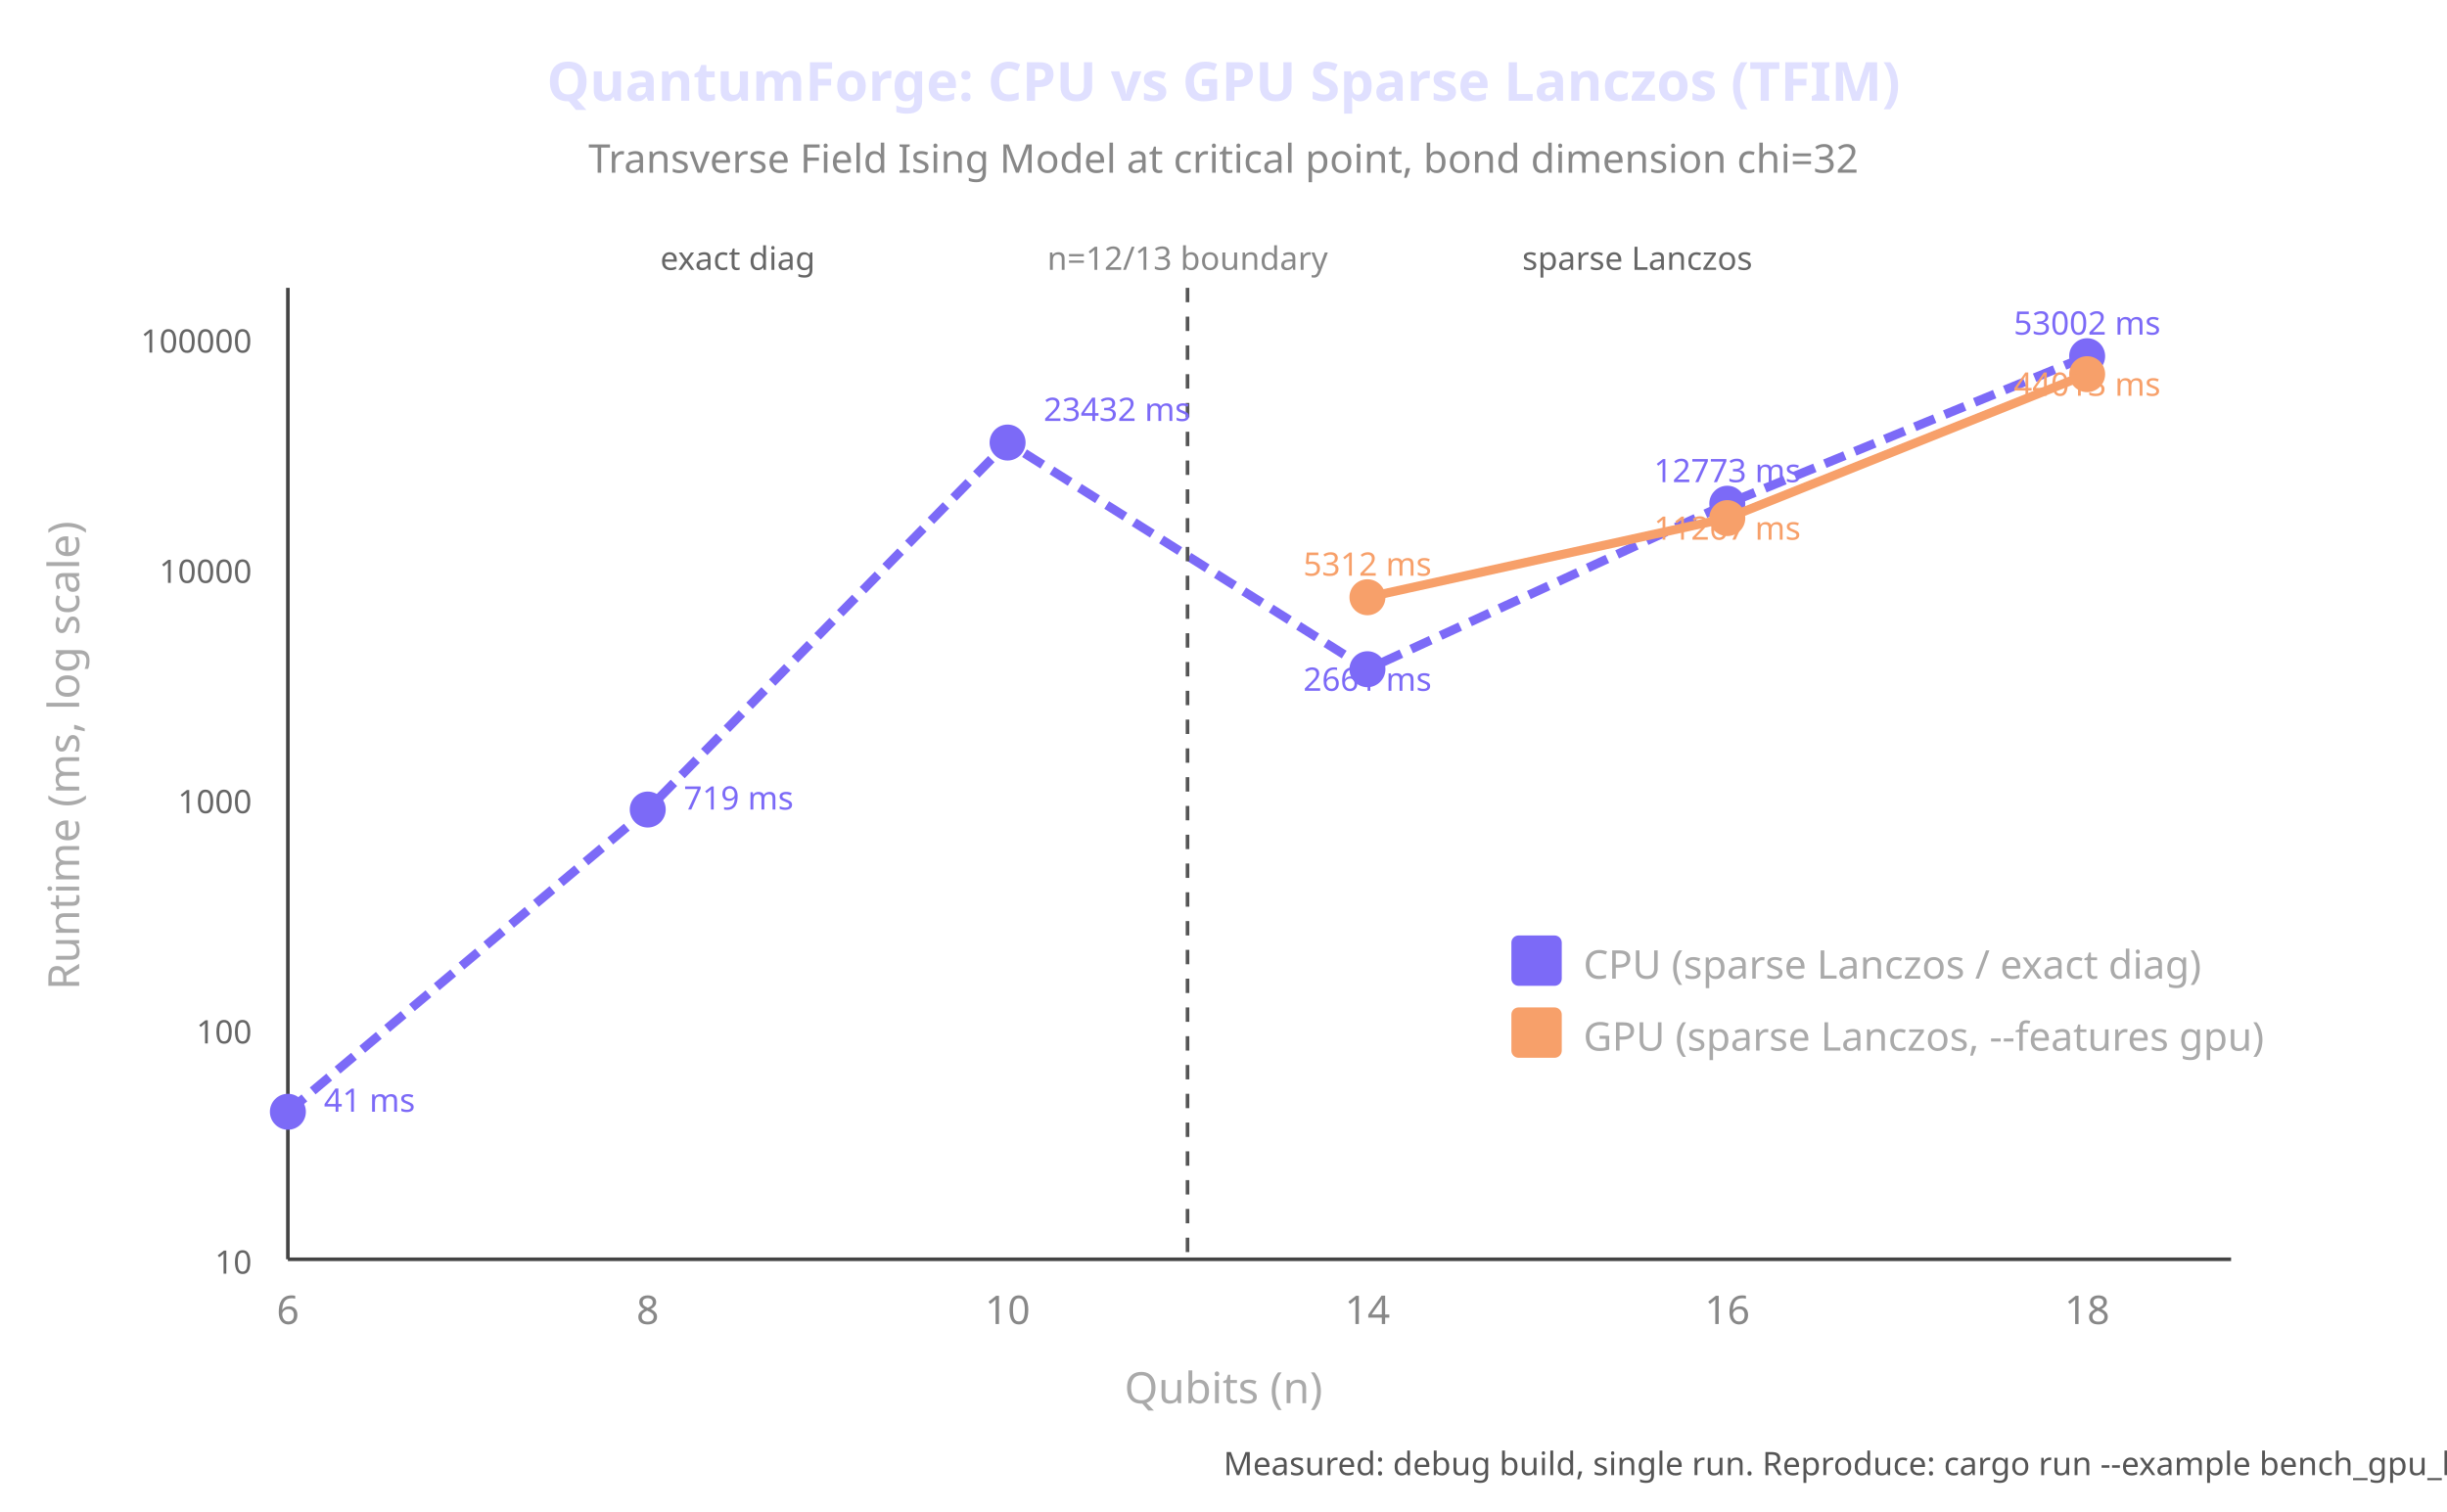
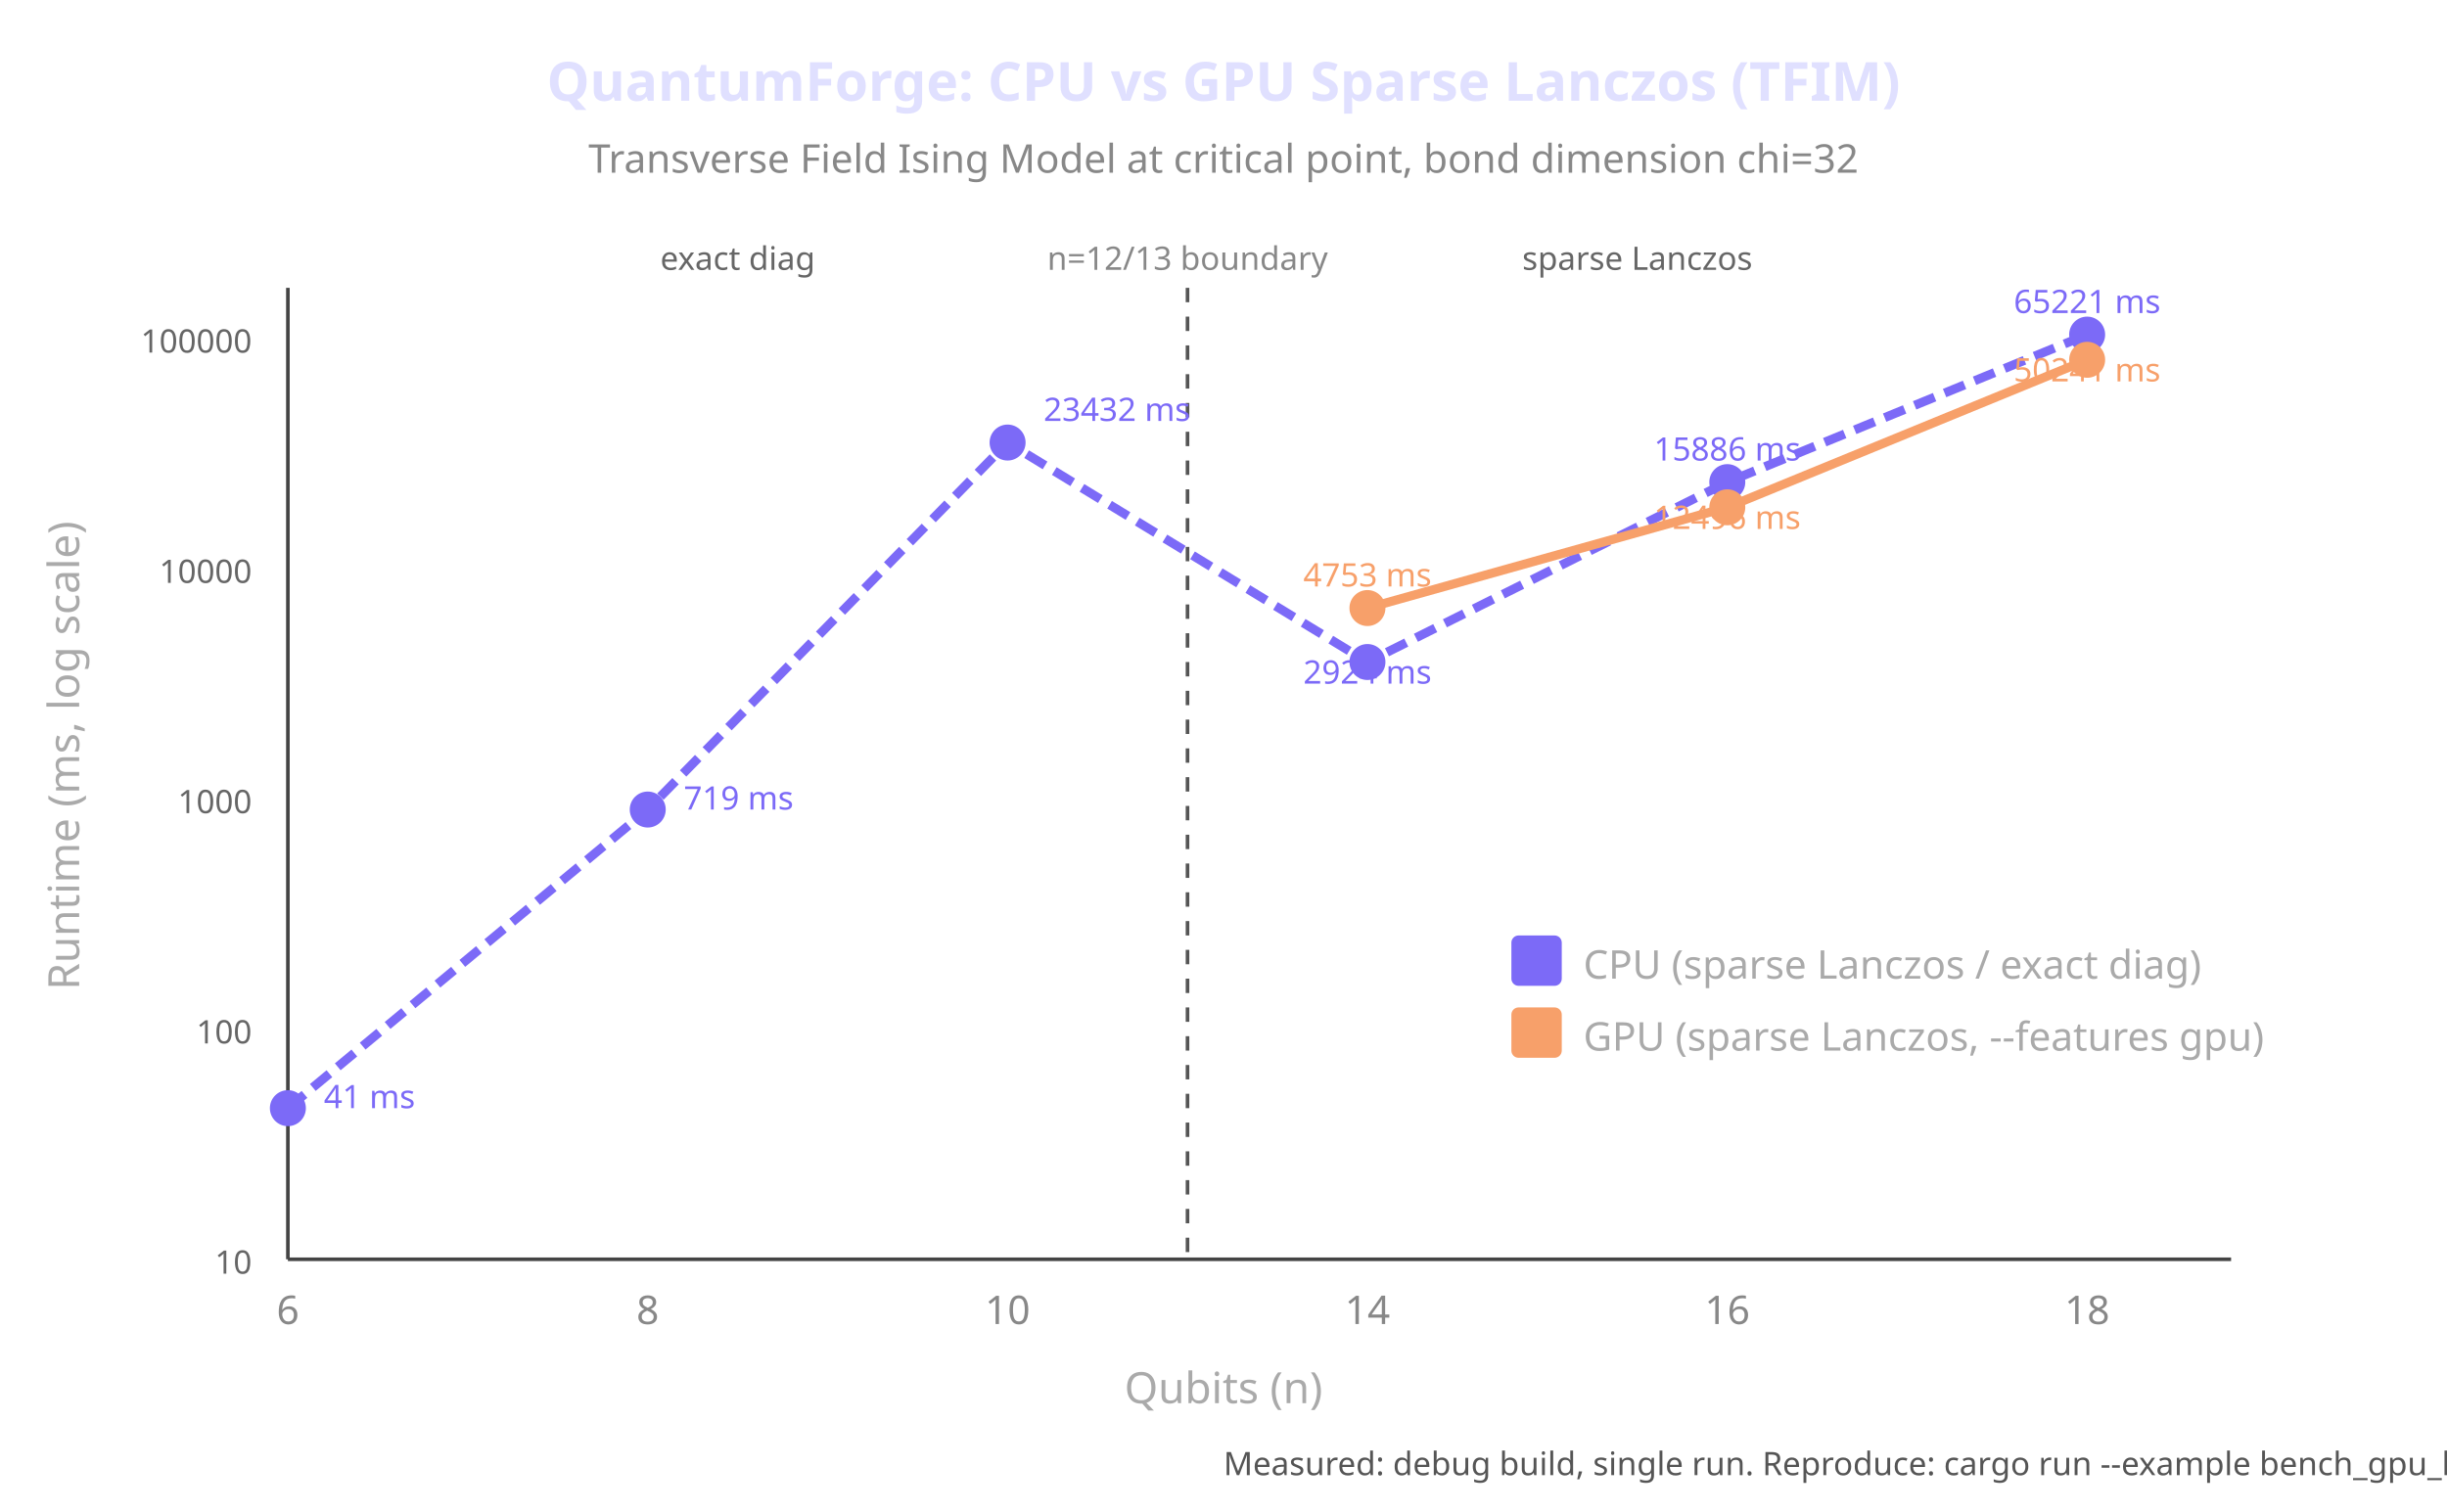
<svg xmlns="http://www.w3.org/2000/svg" width="680" height="420" style="background:#0f0f1a;font-family:sans-serif">
  <text x="340" y="28" text-anchor="middle" font-size="15" font-weight="bold" fill="#e0e0ff">QuantumForge: CPU vs GPU Sparse Lanczos (TFIM)</text>
  <text x="340" y="48" text-anchor="middle" font-size="11" fill="#888">Transverse Field Ising Model at critical point, bond dimension chi=32</text>
  <text x="340" y="390" text-anchor="middle" font-size="12" fill="#aaa">Qubits (n)</text>
  <text x="22" y="210" text-anchor="middle" font-size="12" fill="#aaa" transform="rotate(-90,22,210)">Runtime (ms, log scale)</text>
  <line x1="80" y1="350" x2="620" y2="350" stroke="#444" stroke-width="1" />
  <text x="80" y="368" text-anchor="middle" font-size="11" fill="#888">6</text>
  <text x="180" y="368" text-anchor="middle" font-size="11" fill="#888">8</text>
  <text x="280" y="368" text-anchor="middle" font-size="11" fill="#888">10</text>
  <text x="380" y="368" text-anchor="middle" font-size="11" fill="#888">14</text>
  <text x="480" y="368" text-anchor="middle" font-size="11" fill="#888">16</text>
  <text x="580" y="368" text-anchor="middle" font-size="11" fill="#888">18</text>
  <line x1="80" y1="350" x2="80" y2="80" stroke="#444" stroke-width="1" />
  <text x="70" y="354" text-anchor="end" font-size="9" fill="#666">10</text>
  <text x="70" y="290" text-anchor="end" font-size="9" fill="#666">100</text>
  <text x="70" y="226" text-anchor="end" font-size="9" fill="#666">1000</text>
  <text x="70" y="162" text-anchor="end" font-size="9" fill="#666">10000</text>
  <text x="70" y="98" text-anchor="end" font-size="9" fill="#666">100000</text>
-   <polyline points="80,309 180,225 280,123 380,186 480,140 580,99" fill="none" stroke="#7c6af7" stroke-width="2.5" stroke-dasharray="6,3" />
-   <circle cx="80" cy="309" r="5" fill="#7c6af7" />
+   <polyline points="80,308 180,225 280,123 380,184 480,134 580,93" fill="none" stroke="#7c6af7" stroke-width="2.5" stroke-dasharray="6,3" />
+   <circle cx="80" cy="308" r="5" fill="#7c6af7" />
  <circle cx="180" cy="225" r="5" fill="#7c6af7" />
  <circle cx="280" cy="123" r="5" fill="#7c6af7" />
-   <circle cx="380" cy="186" r="5" fill="#7c6af7" />
-   <circle cx="480" cy="140" r="5" fill="#7c6af7" />
-   <circle cx="580" cy="99" r="5" fill="#7c6af7" />
-   <polyline points="380,166 480,144 580,104" fill="none" stroke="#f7a06a" stroke-width="2.5" />
-   <circle cx="380" cy="166" r="5" fill="#f7a06a" />
-   <circle cx="480" cy="144" r="5" fill="#f7a06a" />
-   <circle cx="580" cy="104" r="5" fill="#f7a06a" />
+   <circle cx="380" cy="184" r="5" fill="#7c6af7" />
+   <circle cx="480" cy="134" r="5" fill="#7c6af7" />
+   <circle cx="580" cy="93" r="5" fill="#7c6af7" />
+   <polyline points="380,169 480,141 580,100" fill="none" stroke="#f7a06a" stroke-width="2.5" />
+   <circle cx="380" cy="169" r="5" fill="#f7a06a" />
+   <circle cx="480" cy="141" r="5" fill="#f7a06a" />
+   <circle cx="580" cy="100" r="5" fill="#f7a06a" />
  <line x1="330" y1="80" x2="330" y2="350" stroke="#555" stroke-width="1" stroke-dasharray="4" />
  <text x="330" y="75" text-anchor="middle" font-size="9" fill="#888">n=12/13 boundary</text>
  <text x="205" y="75" text-anchor="middle" font-size="9" fill="#666">exact diag</text>
  <text x="455" y="75" text-anchor="middle" font-size="9" fill="#666">sparse Lanczos</text>
  <rect x="420" y="260" width="14" height="14" fill="#7c6af7" rx="2" />
  <text x="440" y="272" font-size="11" fill="#aaa">CPU (sparse Lanczos / exact diag)</text>
  <rect x="420" y="280" width="14" height="14" fill="#f7a06a" rx="2" />
  <text x="440" y="292" font-size="11" fill="#aaa">GPU (sparse Lanczos, --features gpu)</text>
-   <text x="90" y="309" font-size="9" fill="#7c6af7">41 ms</text>
+   <text x="90" y="308" font-size="9" fill="#7c6af7">41 ms</text>
  <text x="190" y="225" font-size="9" fill="#7c6af7">719 ms</text>
  <text x="290" y="117" font-size="9" fill="#7c6af7">23432 ms</text>
-   <text x="380" y="160" text-anchor="middle" font-size="9" fill="#f7a06a">5312 ms</text>
-   <text x="380" y="192" text-anchor="middle" font-size="9" fill="#7c6af7">2661 ms</text>
-   <text x="480" y="134" text-anchor="middle" font-size="9" fill="#7c6af7">12773 ms</text>
-   <text x="480" y="150" text-anchor="middle" font-size="9" fill="#f7a06a">11267 ms</text>
-   <text x="580" y="93" text-anchor="middle" font-size="9" fill="#7c6af7">53002 ms</text>
-   <text x="580" y="110" text-anchor="middle" font-size="9" fill="#f7a06a">44013 ms</text>
+   <text x="380" y="190" text-anchor="middle" font-size="9" fill="#7c6af7">2924 ms</text>
+   <text x="380" y="163" text-anchor="middle" font-size="9" fill="#f7a06a">4753 ms</text>
+   <text x="480" y="128" text-anchor="middle" font-size="9" fill="#7c6af7">15886 ms</text>
+   <text x="480" y="147" text-anchor="middle" font-size="9" fill="#f7a06a">12496 ms</text>
+   <text x="580" y="87" text-anchor="middle" font-size="9" fill="#7c6af7">65221 ms</text>
+   <text x="580" y="106" text-anchor="middle" font-size="9" fill="#f7a06a">50241 ms</text>
  <text x="340" y="410" font-size="9" fill="#555">Measured: debug build, single run. Reproduce: cargo run --example bench_gpu_lanczos [--features gpu]</text>
</svg>
